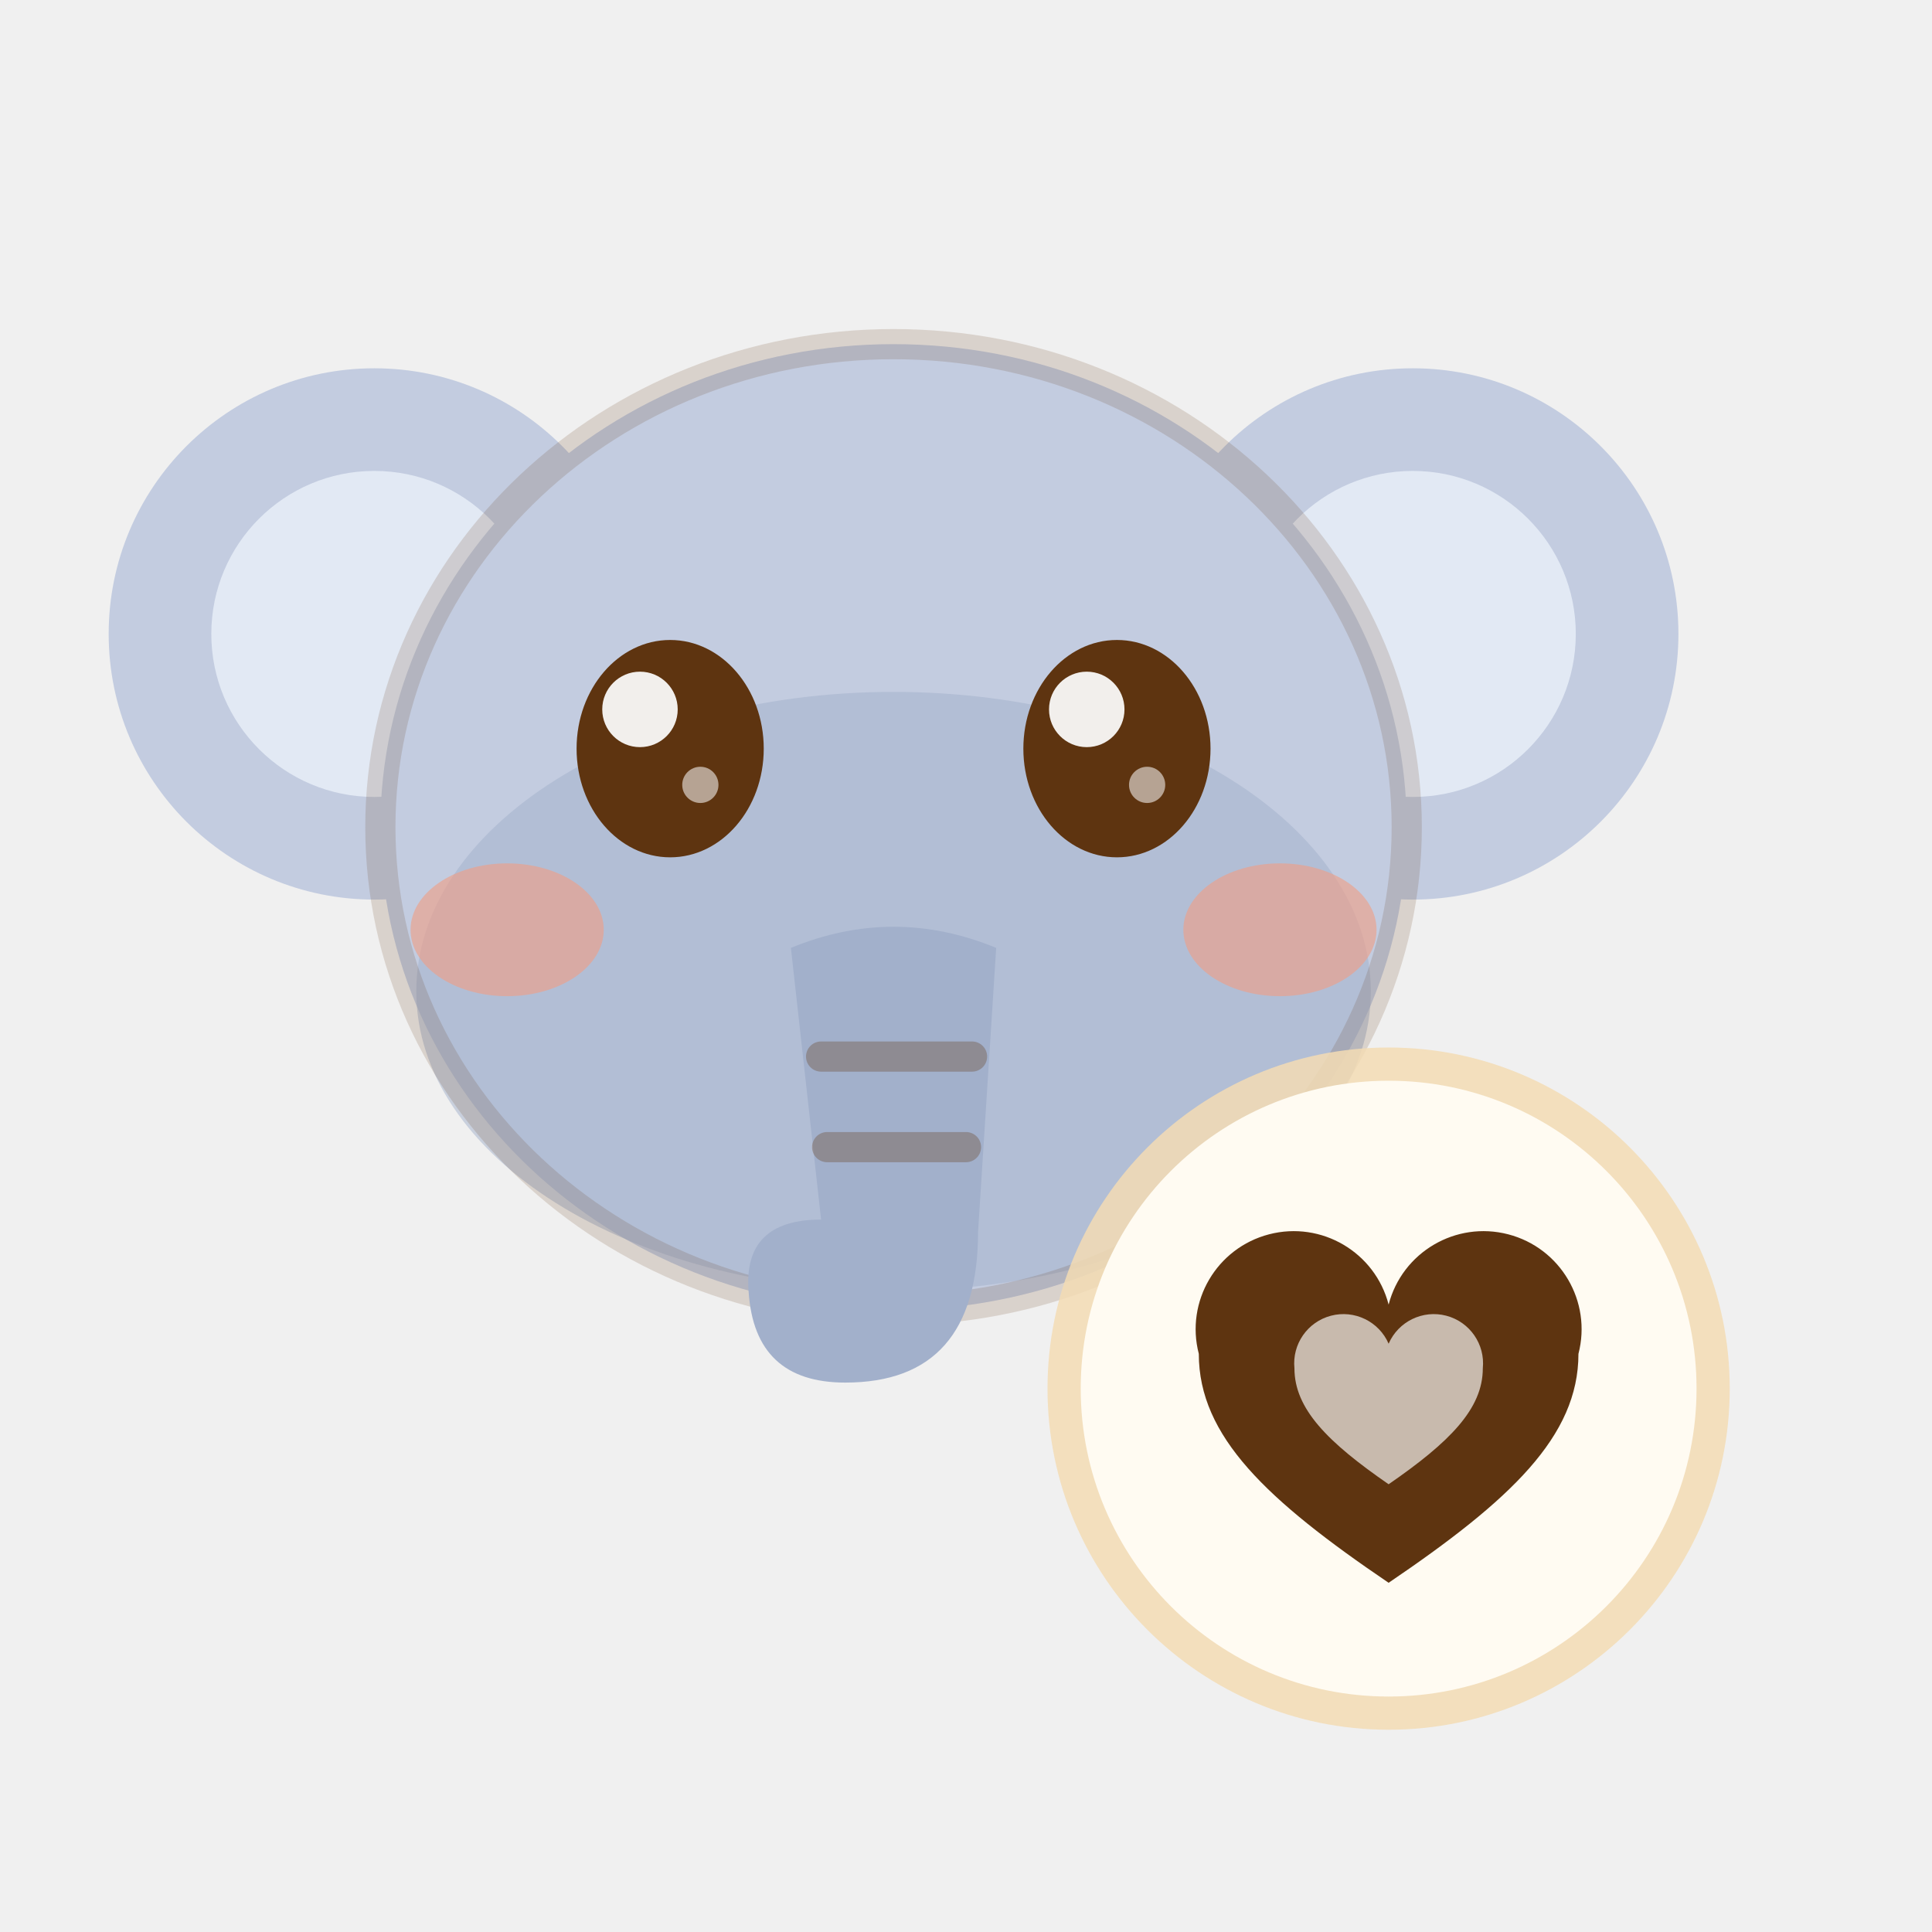
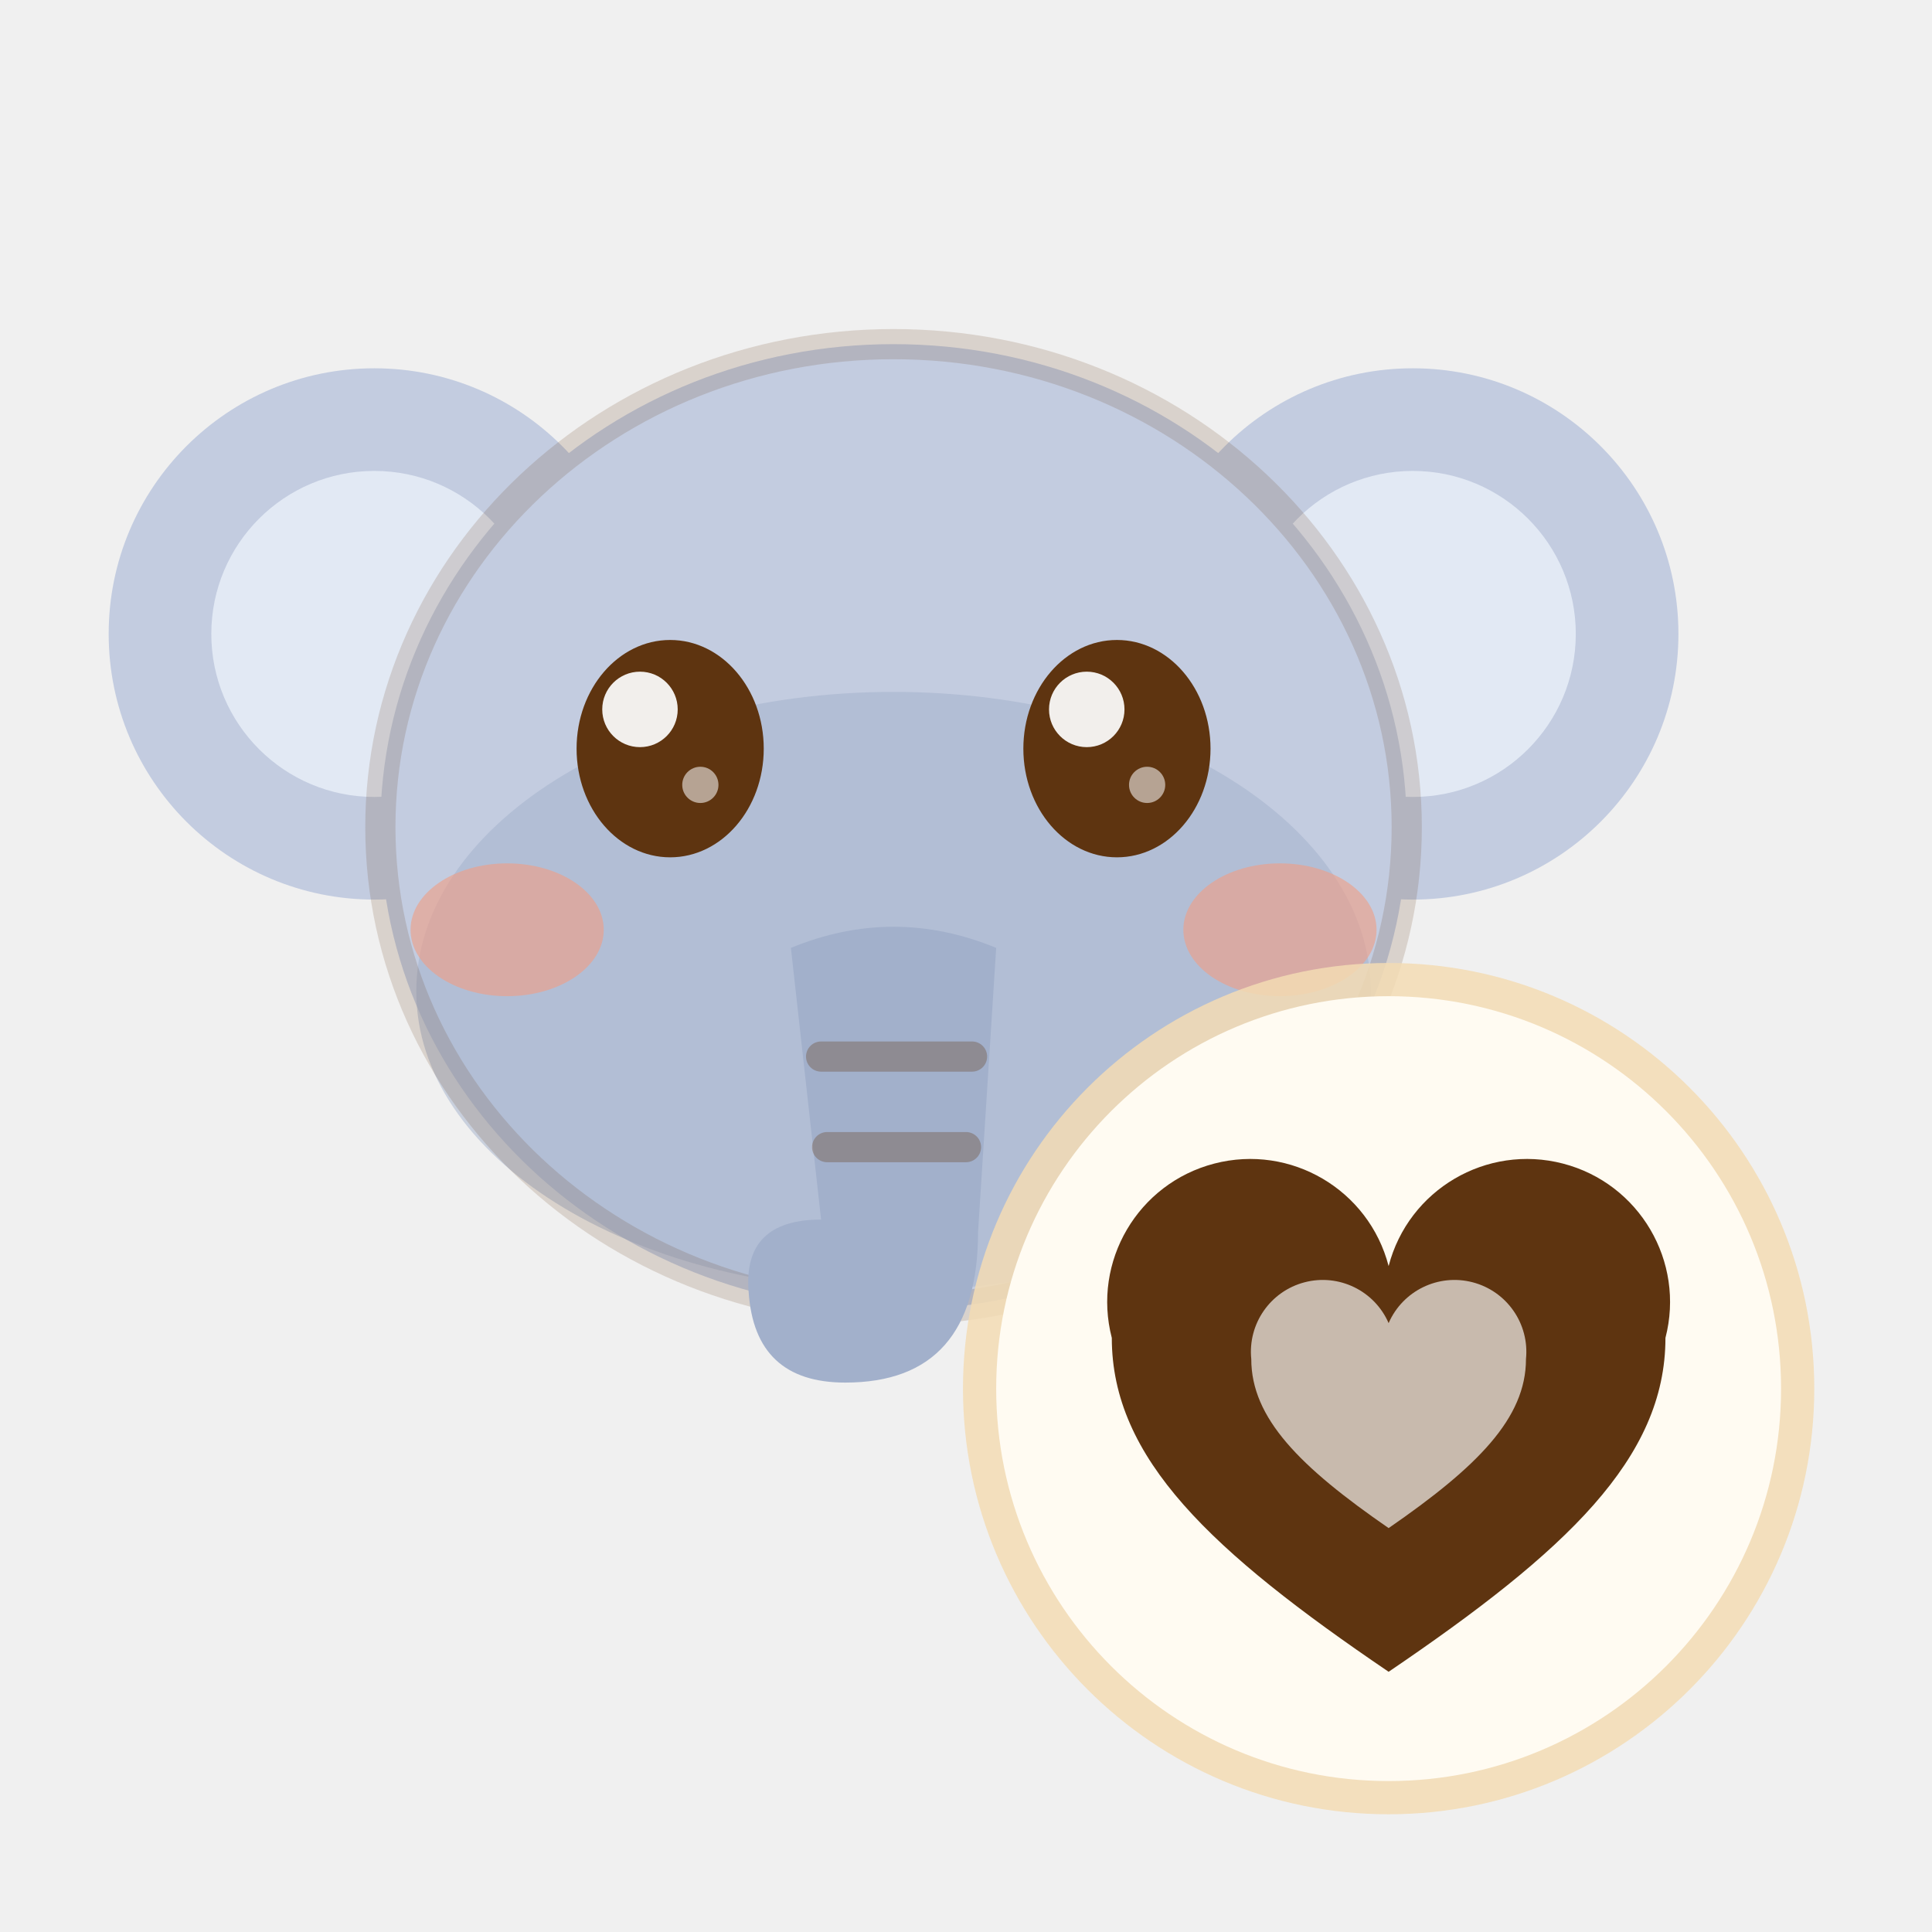
<svg xmlns="http://www.w3.org/2000/svg" viewBox="0 0 64 64" width="64" height="64" role="img" aria-label="elephant — nurse">
  <defs>
    <linearGradient id="d-safari-nurse" x1="0" y1="0" x2="0.62" y2="1">
      <stop offset="0" stop-color="#FDF3E2" />
      <stop offset="1" stop-color="#F3DCB4" />
    </linearGradient>
  </defs>
  <circle cx="12.4" cy="21" r="8.8" fill="#C3CCE0" />
  <circle cx="12.4" cy="21" r="5.4" fill="#E8EEF8" fill-opacity=".85" />
  <circle cx="46.8" cy="21" r="8.8" fill="#C3CCE0" />
  <circle cx="46.8" cy="21" r="5.4" fill="#E8EEF8" fill-opacity=".85" />
  <ellipse cx="29.6" cy="27.4" rx="17" ry="16" fill="#C3CCE0" />
  <ellipse cx="29.6" cy="32.84" rx="15.81" ry="9.92" fill="#A2B0CB" fill-opacity=".5" />
  <ellipse cx="29.6" cy="27.4" rx="17" ry="16" fill="none" stroke="#5E3410" stroke-opacity=".16" stroke-width="1" />
  <path d="M26.2 31.4 q3.4 -1.4 6.8 0 l-.6 9.4 q0 5 -4.4 5 q-3 0 -3.2 -3 q-.2 -2.4 2.4 -2.4Z" fill="#A2B0CB" />
  <path d="M27.2 35 h5M27.4 38 h4.6" fill="none" stroke="#5E3410" stroke-width="1" stroke-linecap="round" stroke-linejoin="round" stroke-opacity=".3" />
  <ellipse cx="22.2" cy="24.8" rx="3.1" ry="3.6" fill="#5E3410" />
  <circle cx="21.2" cy="23.5" r="1.25" fill="#fff" fill-opacity=".92" />
  <circle cx="23.2" cy="26" r="0.6" fill="#fff" fill-opacity=".55" />
  <ellipse cx="37" cy="24.8" rx="3.1" ry="3.6" fill="#5E3410" />
  <circle cx="36" cy="23.5" r="1.25" fill="#fff" fill-opacity=".92" />
  <circle cx="38" cy="26" r="0.6" fill="#fff" fill-opacity=".55" />
  <ellipse cx="16.8" cy="30.8" rx="3.2" ry="2.2" fill="#EE9E86" fill-opacity=".62" />
  <ellipse cx="42.4" cy="30.8" rx="3.2" ry="2.2" fill="#EE9E86" fill-opacity=".62" />
-   <circle cx="46" cy="46" r="11.3" fill="#F3DCB4" fill-opacity=".85" />
-   <circle cx="46" cy="46" r="10.2" fill="#FFFBF2" />
-   <g transform="translate(38.32 38.32) scale(0.48)">
+   <circle cx="46" cy="46" r="14.1" fill="#F3DCB4" fill-opacity=".85" />
+   <circle cx="46" cy="46" r="13" fill="#FFFBF2" />
+   <g transform="translate(34.8 34.8) scale(0.7)">
    <path d="M16 29.4C7.6 23.7 2.9 19.3 2.9 13.6A6.7 6.7 0 0 1 16 10.2a6.7 6.7 0 0 1 13.1 3.4c0 5.7-4.7 10.1-13.1 15.8Z" fill="#5E3410" />
    <path d="M16 22.6c-4.2-2.9-6.5-5.2-6.5-8a3.4 3.4 0 0 1 6.5-1.7 3.4 3.4 0 0 1 6.5 1.7c0 2.8-2.3 5.1-6.5 8Z" fill="#fff" fill-opacity=".66" />
  </g>
</svg>
